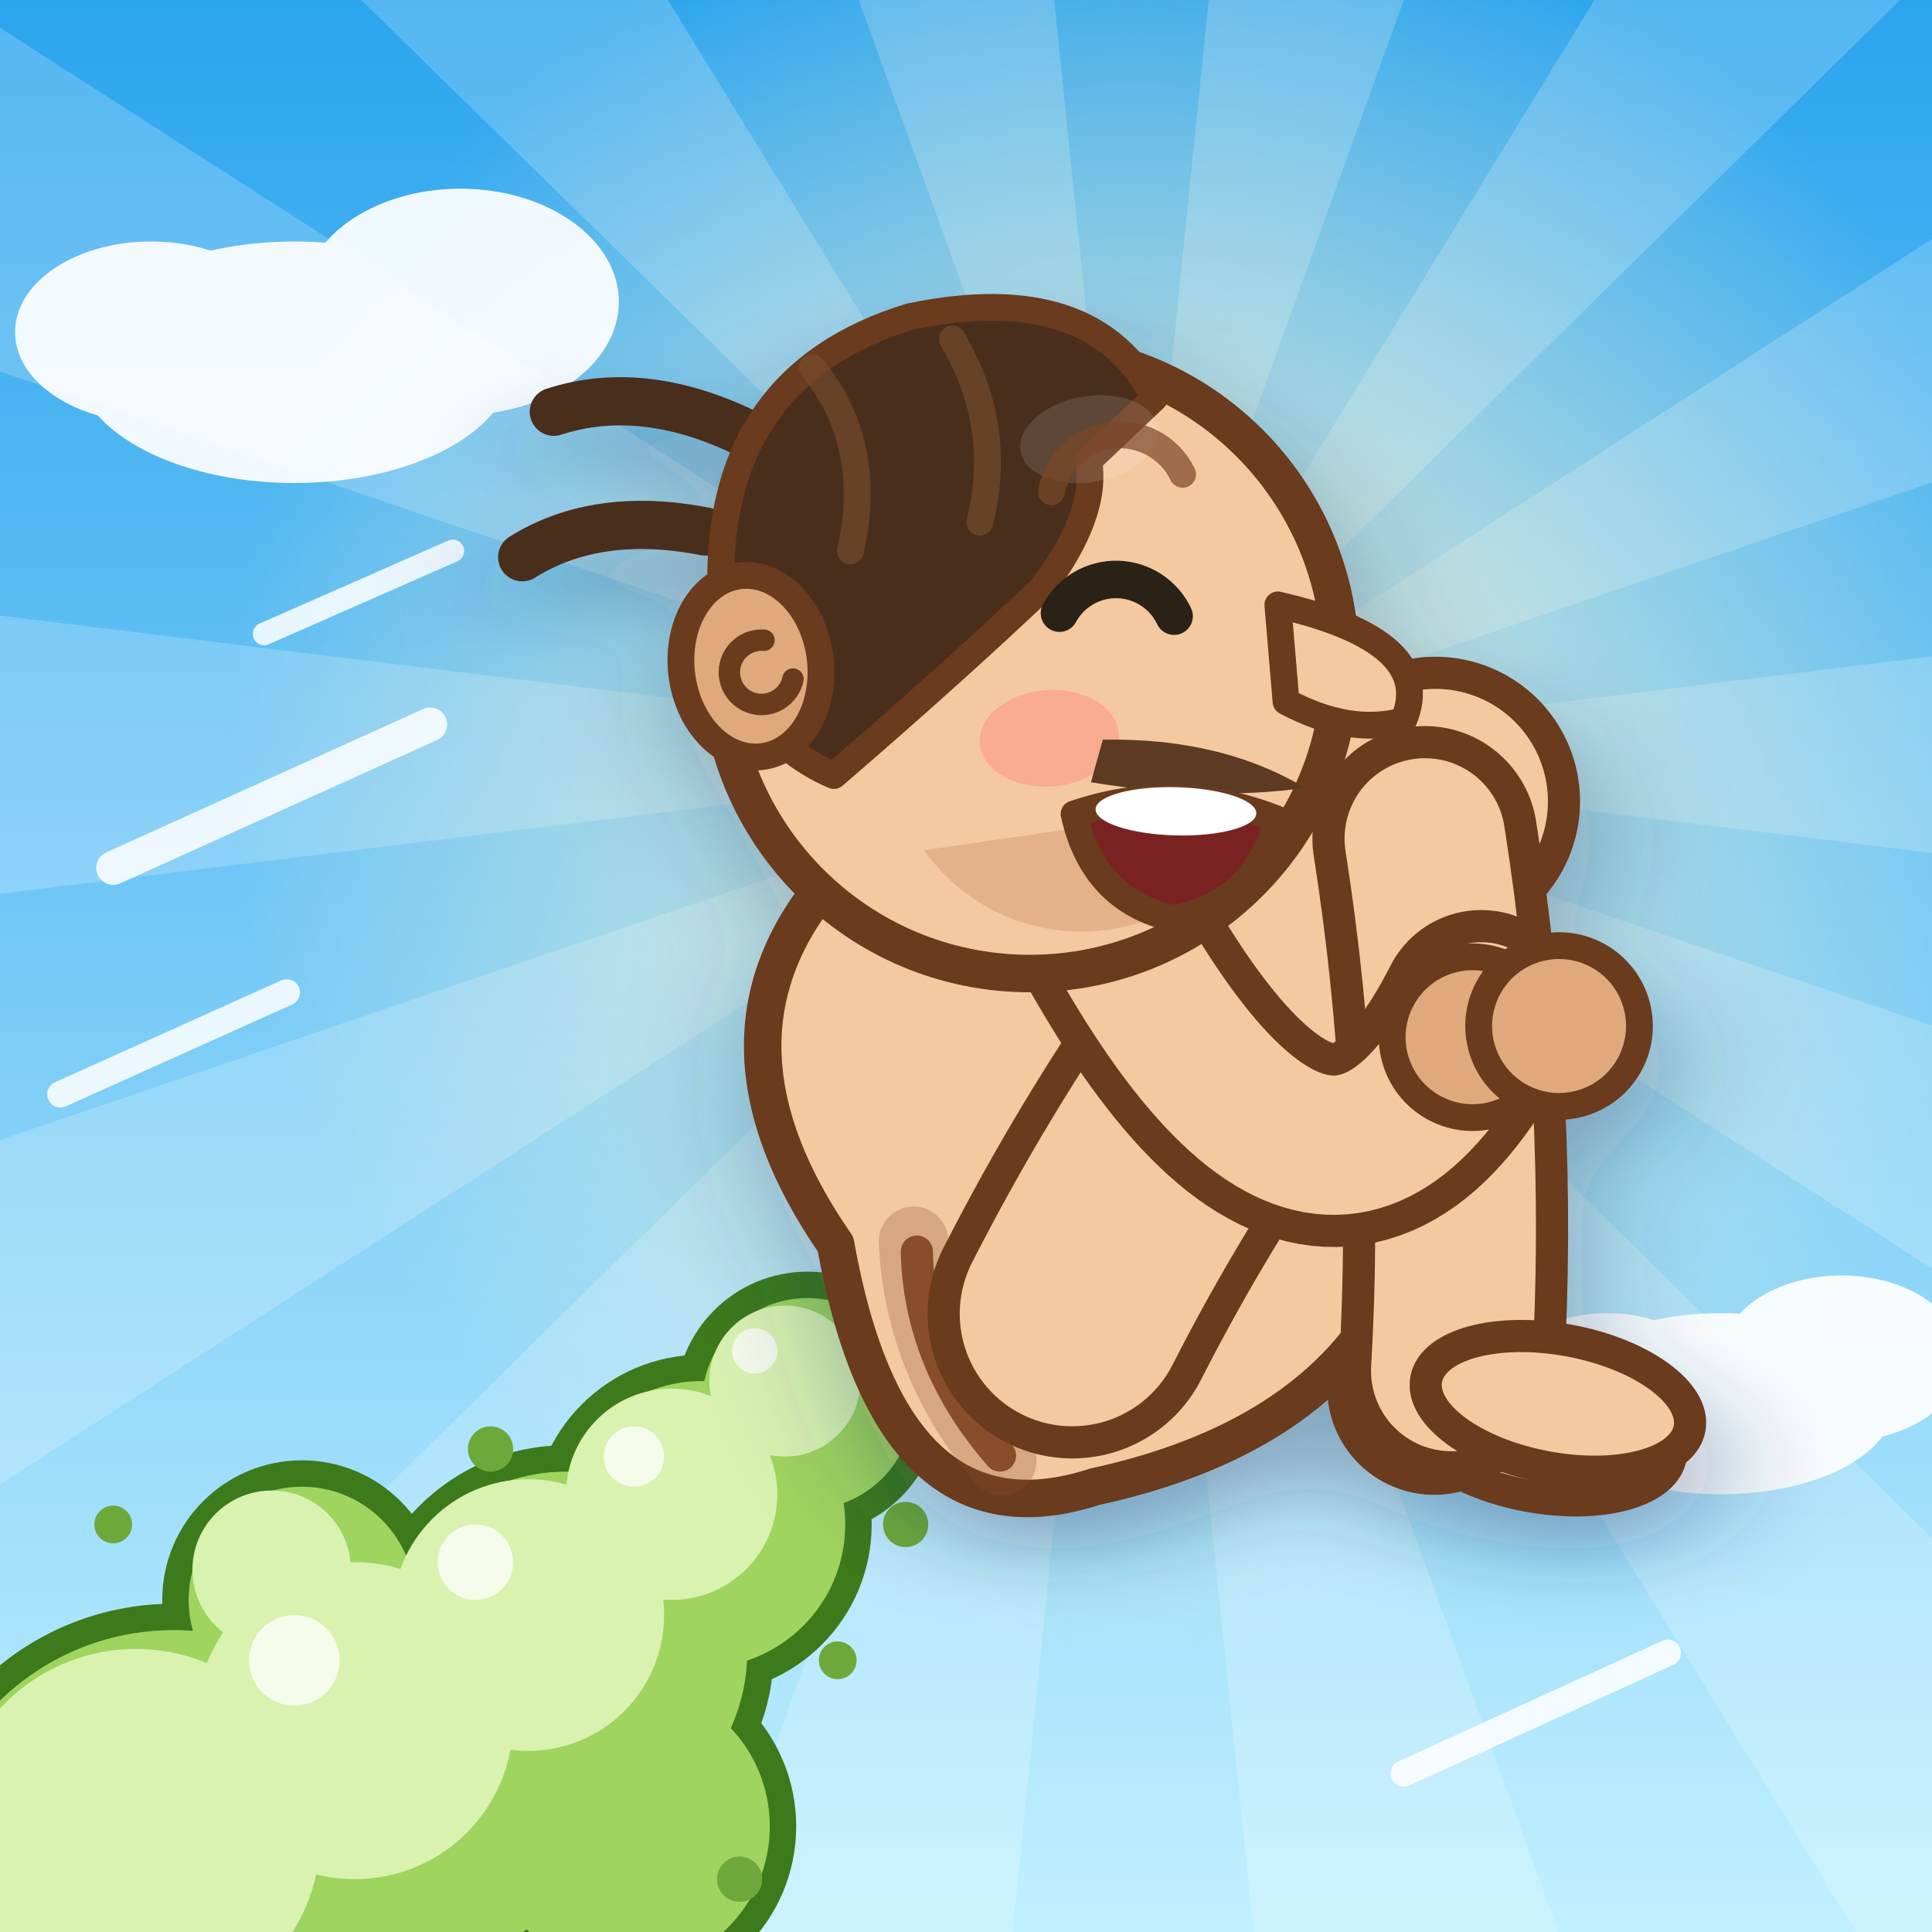
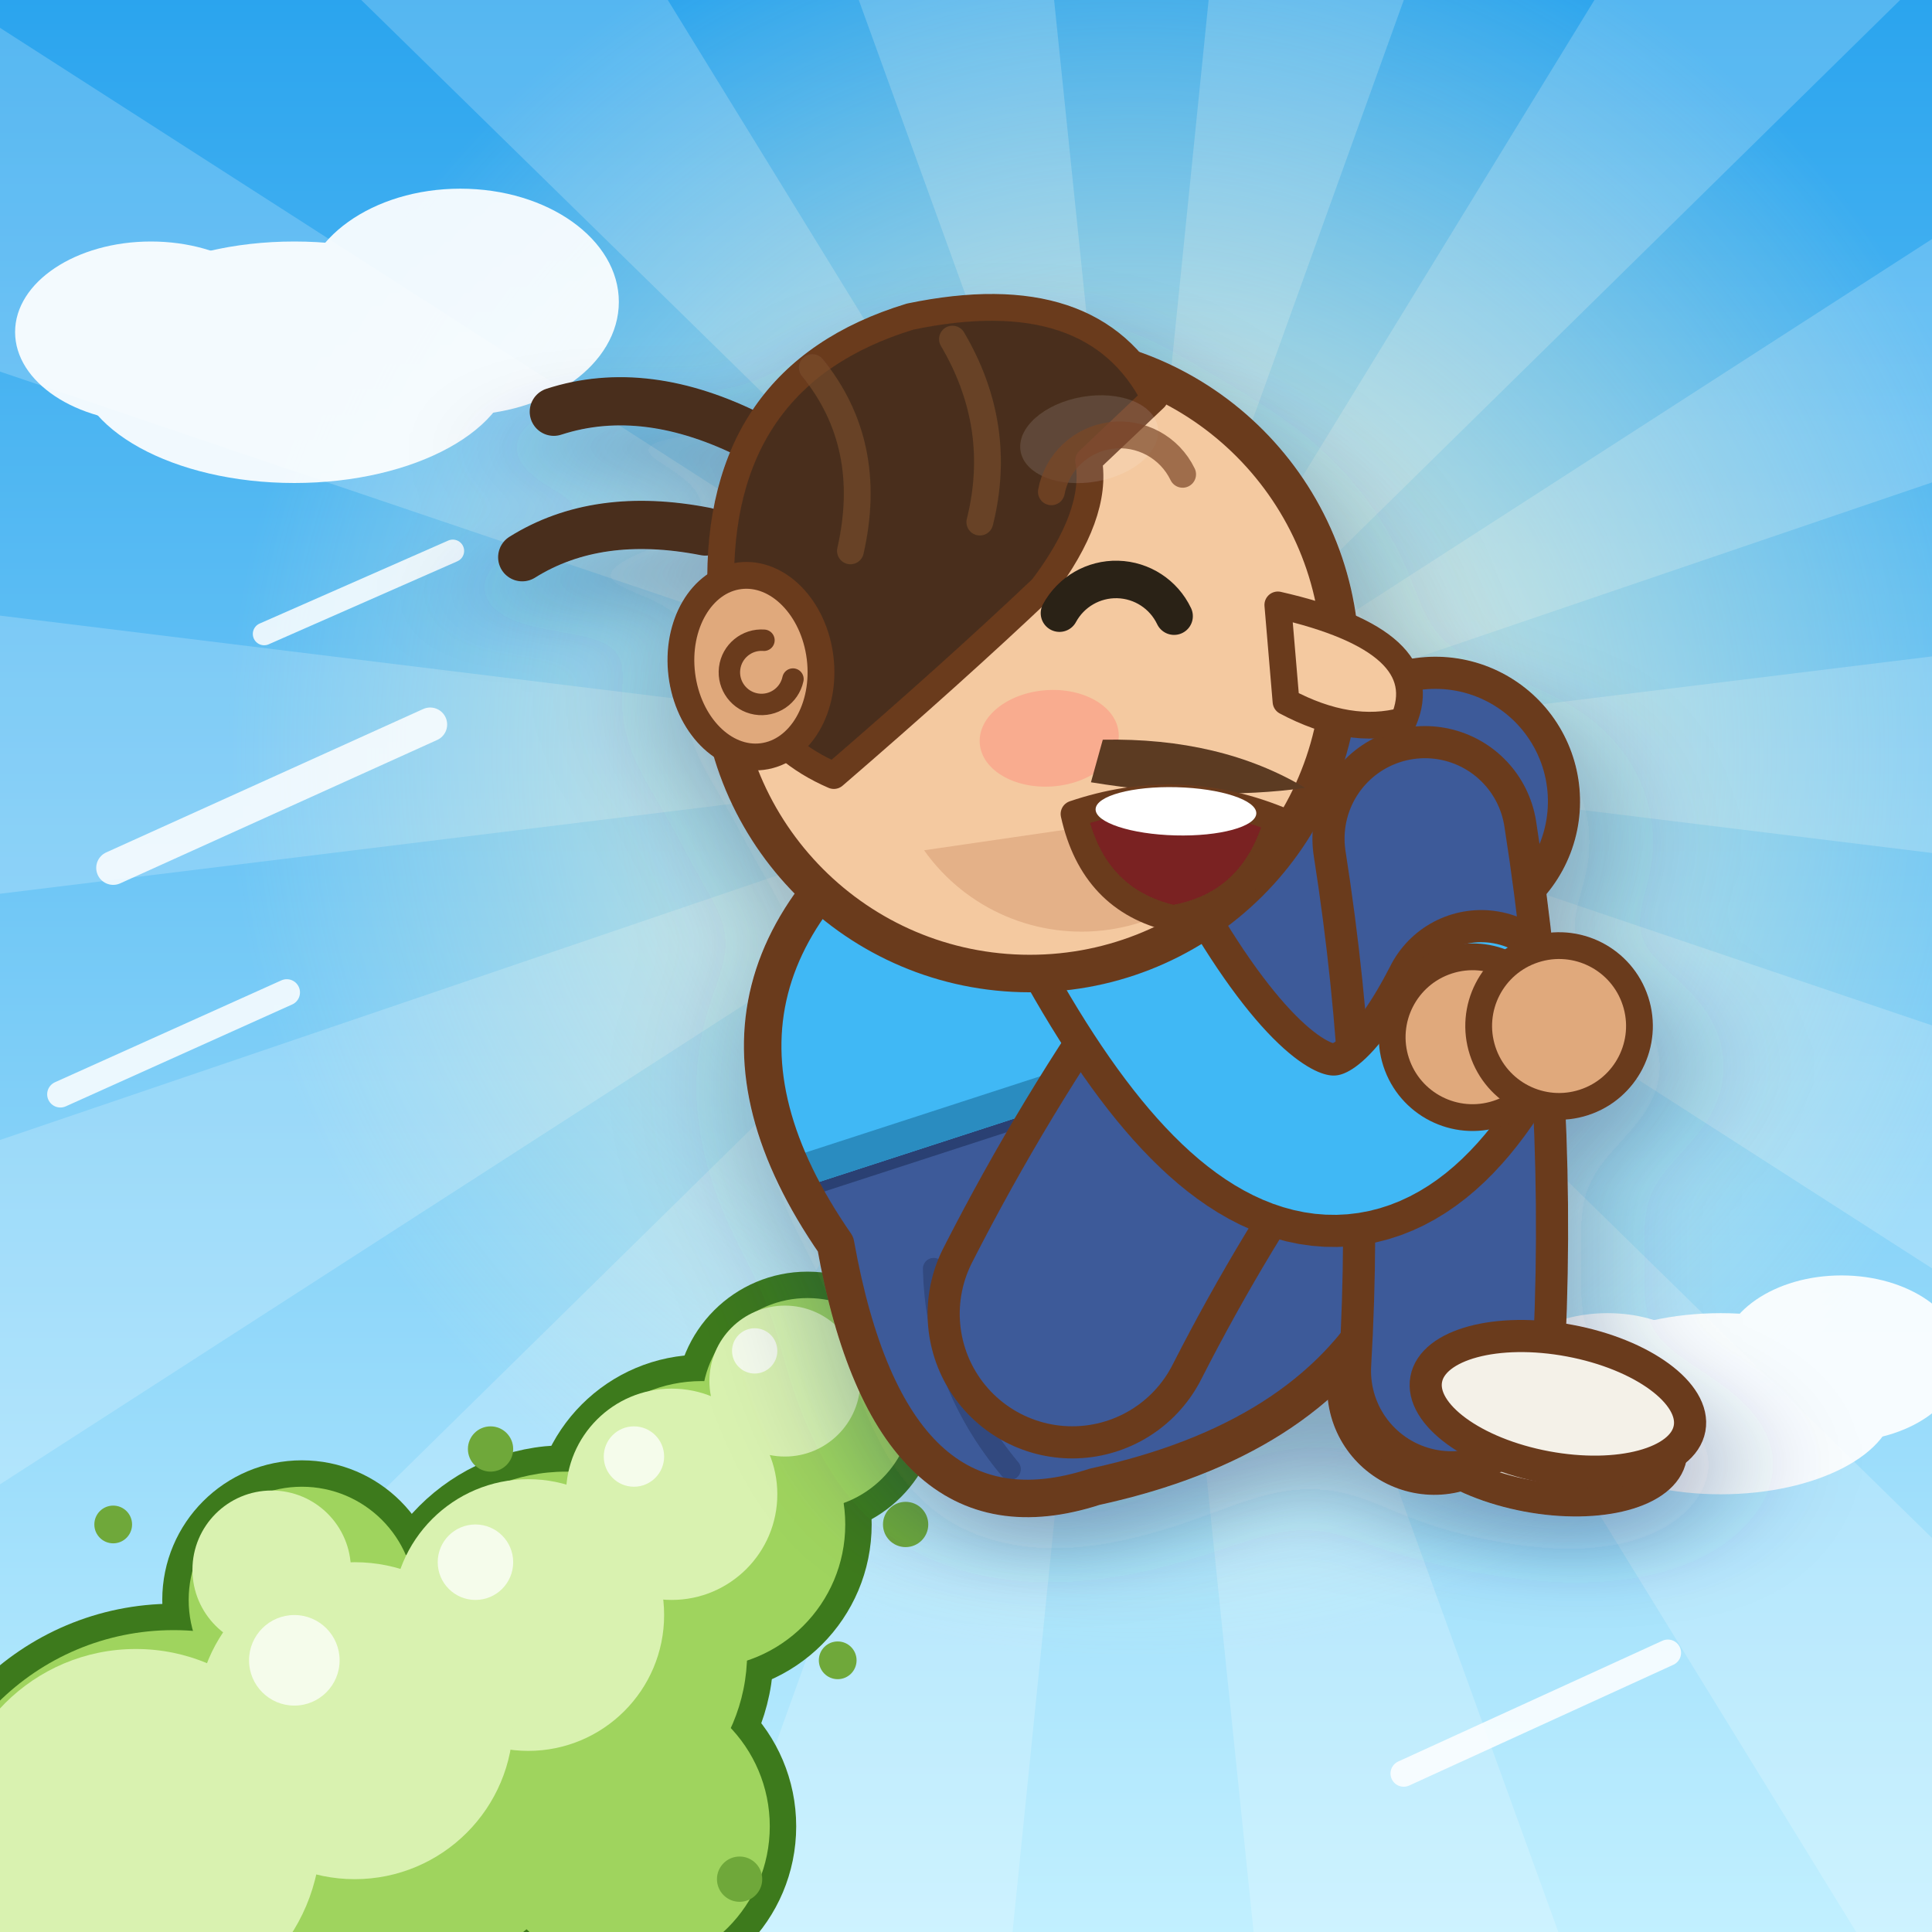
<svg xmlns="http://www.w3.org/2000/svg" viewBox="0 0 512 512">
  <defs>
    <linearGradient id="sky" x1="0" y1="0" x2="0" y2="1">
      <stop offset="0" stop-color="#2aa4ee" />
      <stop offset="1" stop-color="#c2f0ff" />
    </linearGradient>
    <radialGradient id="glow" cx="300" cy="200" r="240" gradientUnits="userSpaceOnUse">
      <stop offset="0" stop-color="#fff6d2" stop-opacity="0.85" />
      <stop offset="1" stop-color="#fff6d2" stop-opacity="0" />
    </radialGradient>
    <filter id="drop" x="-20%" y="-20%" width="140%" height="140%">
      <feDropShadow dx="0" dy="8" stdDeviation="10" flood-color="#143a66" flood-opacity="0.35" />
    </filter>
    <path id="torso" d="M20 -42 Q2 -50 -14 -46 Q-80 -30 -62 30 Q-70 88 -30 88 Q10 92 32 72 Q44 24 38 -24 Q36 -42 20 -42 Z" />
    <clipPath id="torsoClip">
      <use href="#torso" />
    </clipPath>
  </defs>
  <rect width="512" height="512" fill="url(#sky)" />
  <g fill="#fff" opacity="0.2" transform="translate(300 200)">
    <path id="ray" d="M0 0 L-700 -86 L-700 86 Z M0 0 L700 -86 L700 86 Z" />
    <use href="#ray" transform="rotate(25.7)" />
    <use href="#ray" transform="rotate(51.4)" />
    <use href="#ray" transform="rotate(77.1)" />
    <use href="#ray" transform="rotate(102.8)" />
    <use href="#ray" transform="rotate(128.5)" />
    <use href="#ray" transform="rotate(154.2)" />
  </g>
  <rect width="512" height="512" fill="url(#glow)" />
-   <g fill="#fff" opacity="0.92">
-     <ellipse cx="78" cy="96" rx="58" ry="32" />
-     <ellipse cx="122" cy="80" rx="42" ry="30" />
-     <ellipse cx="40" cy="88" rx="36" ry="24" />
-     <ellipse cx="456" cy="372" rx="46" ry="24" />
-     <ellipse cx="488" cy="360" rx="32" ry="22" />
-     <ellipse cx="426" cy="366" rx="28" ry="18" />
-   </g>
-   <g stroke="#fff" stroke-linecap="round" opacity="0.85">
-     <path d="M30 230 l84 -38" stroke-width="9" />
-     <path d="M16 290 l60 -27" stroke-width="7" />
-     <path d="M70 168 l50 -22" stroke-width="6" />
-     <path d="M372 470 l70 -32" stroke-width="7" />
-   </g>
-   <g id="puffs">
-     <circle cx="214" cy="372" r="28" />
-     <circle cx="186" cy="404" r="38" />
-     <circle cx="150" cy="438" r="48" />
-     <circle cx="104" cy="468" r="56" />
-     <circle cx="46" cy="498" r="66" />
-     <circle cx="166" cy="484" r="38" />
-     <circle cx="80" cy="424" r="30" />
-   </g>
-   <use href="#puffs" fill="#3d7a1c" stroke="#3d7a1c" stroke-width="14" />
-   <use href="#puffs" fill="#9fd45e" />
-   <g fill="#d9f2b0">
-     <circle cx="208" cy="366" r="20" />
-     <circle cx="178" cy="396" r="28" />
-     <circle cx="140" cy="428" r="36" />
-     <circle cx="94" cy="456" r="42" />
-     <circle cx="36" cy="486" r="49" />
-     <circle cx="72" cy="416" r="21" />
-   </g>
-   <g fill="#fff" opacity="0.75">
-     <circle cx="200" cy="358" r="6" />
-     <circle cx="168" cy="386" r="8" />
-     <circle cx="126" cy="414" r="10" />
-     <circle cx="78" cy="440" r="12" />
-   </g>
-   <g fill="#6fa83a">
-     <circle cx="240" cy="404" r="6" />
-     <circle cx="222" cy="440" r="5" />
-     <circle cx="246" cy="370" r="4" />
-     <circle cx="130" cy="384" r="6" />
-     <circle cx="30" cy="404" r="5" />
-     <circle cx="196" cy="498" r="6" />
-   </g>
-   <g transform="translate(292 262) scale(1.42) rotate(-18)" filter="url(#drop)" stroke-linejoin="round" stroke-linecap="round">
-     <g fill="none" stroke="#4a2f1c" stroke-width="9">
-       <path d="M-44 -104 Q-62 -114 -78 -110" />
-       <path d="M-30 -118 Q-46 -134 -64 -134" />
+   <g id="fg">
+     <g fill="#fff" opacity="0.92">
+       <ellipse cx="78" cy="96" rx="58" ry="32" />
+       <ellipse cx="122" cy="80" rx="42" ry="30" />
+       <ellipse cx="40" cy="88" rx="36" ry="24" />
+       <ellipse cx="456" cy="372" rx="46" ry="24" />
+       <ellipse cx="488" cy="360" rx="32" ry="22" />
+       <ellipse cx="426" cy="366" rx="28" ry="18" />
    </g>
-     <path d="M60 -6 Q54 44 36 90" fill="none" stroke="#6b3a1f" stroke-width="40" />
-     <path d="M60 -6 Q54 44 36 90" fill="none" stroke="#e0a97c" stroke-width="28" />
-     <ellipse cx="52" cy="104" rx="25" ry="12" transform="rotate(28.6 52 104)" fill="#e0a97c" stroke="#6b3a1f" stroke-width="6" />
-     <use href="#torso" fill="#f4c9a0" stroke="#6b3a1f" stroke-width="7" />
-     <g clip-path="url(#torsoClip)" fill="none">
-       <path d="M-48 34 Q-54 56 -45 78" stroke="rgba(140,80,50,0.28)" stroke-width="13" />
-       <path d="M-48 36 Q-54 56 -45 77" stroke="#8a4e2c" stroke-width="6" />
-       <path d="M-71.8 77.2 A30 30 0 0 1 -90.4 39.6" stroke="rgba(150,90,55,0.3)" stroke-width="8" />
+     <g stroke="#fff" stroke-linecap="round" opacity="0.85">
+       <path d="M30 230 l84 -38" stroke-width="9" />
+       <path d="M16 290 l60 -27" stroke-width="7" />
+       <path d="M70 168 l50 -22" stroke-width="6" />
+       <path d="M372 470 l70 -32" stroke-width="7" />
    </g>
-     <path d="M-24 56 Q18 14 70 -14" fill="none" stroke="#6b3a1f" stroke-width="54" />
-     <path d="M-24 56 Q18 14 70 -14" fill="none" stroke="#f4c9a0" stroke-width="42" />
-     <path d="M66 -8 Q58 42 40 88" fill="none" stroke="#6b3a1f" stroke-width="42" />
-     <path d="M66 -8 Q58 42 40 88" fill="none" stroke="#f4c9a0" stroke-width="30" />
-     <ellipse cx="57" cy="100" rx="25" ry="12" transform="rotate(28.6 57 100)" fill="#f4c9a0" stroke="#6b3a1f" stroke-width="6" />
-     <path d="M2 -30 Q16 76 66 26" fill="none" stroke="#6b3a1f" stroke-width="38" />
-     <path d="M2 -30 Q16 76 66 26" fill="none" stroke="#f4c9a0" stroke-width="26" />
-     <circle cx="63" cy="30" r="15" fill="#e0a97c" stroke="#6b3a1f" stroke-width="5" />
-     <circle cx="79" cy="33" r="15" fill="#e0a97c" stroke="#6b3a1f" stroke-width="5" />
-     <g transform="translate(6 -62) rotate(19.5)">
-       <circle r="58" fill="#f4c9a0" stroke="#6b3a1f" stroke-width="7" />
-       <path d="M22 -50 Q10 -72 -24 -64 Q-60 -52 -58 -12 Q-56 14 -36 22 Q-14 2 2 -14 Q12 -28 10 -38 Q18 -46 22 -50 Z" fill="#4a2f1c" stroke="#6b3a1f" stroke-width="5" />
-       <path d="M-42 -54 Q-30 -40 -34 -20 M-16 -60 Q-6 -44 -10 -26" fill="none" stroke="#7a4f2f" stroke-width="5" opacity="0.6" />
-       <ellipse cx="10" cy="-42" rx="13" ry="8" transform="rotate(-11.5 10 -42)" fill="#fff" opacity="0.12" />
-       <path d="M44.4 24.6 A36 36 0 0 1 -18.8 35.5 Z" fill="rgba(190,120,80,0.3)" />
-       <ellipse cx="-52" cy="2" rx="13" ry="17" transform="rotate(-8.6 -52 2)" fill="#e0a97c" stroke="#6b3a1f" stroke-width="5" />
-       <path d="M-44.1 4.2 A6 6 0 1 1 -49.7 -2.9" fill="none" stroke="#6b3a1f" stroke-width="4" />
-       <path d="M46 -12 Q76 -6 70 9 Q60 12 48 6 Z" fill="#f4c9a0" stroke="#6b3a1f" stroke-width="5" />
-       <ellipse cx="4" cy="14" rx="13" ry="9" transform="rotate(-5.7 4 14)" fill="#ff8a7a" opacity="0.45" />
-       <path d="M5.3 -9.4 A12 12 0 0 1 26.7 -9.4" fill="none" stroke="#2b2016" stroke-width="7" />
-       <path d="M3.2 -32 A13 13 0 0 1 27.6 -35.9" fill="none" stroke="#7a4628" stroke-width="5" opacity="0.7" />
-       <path d="M14 14 Q36 13 52 22 Q34 25 12 22 Z" fill="#5b3a24" />
-       <path d="M9 28 Q28 21 47 28 Q43 44 28 47 Q13 44 9 28 Z" fill="#7a2020" stroke="#6b3a1f" stroke-width="5" />
-       <ellipse cx="28" cy="27" rx="15" ry="4.5" fill="#fff" />
+     <g id="puffs">
+       <circle cx="214" cy="372" r="28" />
+       <circle cx="186" cy="404" r="38" />
+       <circle cx="150" cy="438" r="48" />
+       <circle cx="104" cy="468" r="56" />
+       <circle cx="46" cy="498" r="66" />
+       <circle cx="166" cy="484" r="38" />
+       <circle cx="80" cy="424" r="30" />
+     </g>
+     <use href="#puffs" fill="#3d7a1c" stroke="#3d7a1c" stroke-width="14" />
+     <use href="#puffs" fill="#9fd45e" />
+     <g fill="#d9f2b0">
+       <circle cx="208" cy="366" r="20" />
+       <circle cx="178" cy="396" r="28" />
+       <circle cx="140" cy="428" r="36" />
+       <circle cx="94" cy="456" r="42" />
+       <circle cx="36" cy="486" r="49" />
+       <circle cx="72" cy="416" r="21" />
+     </g>
+     <g fill="#fff" opacity="0.75">
+       <circle cx="200" cy="358" r="6" />
+       <circle cx="168" cy="386" r="8" />
+       <circle cx="126" cy="414" r="10" />
+       <circle cx="78" cy="440" r="12" />
+     </g>
+     <g fill="#6fa83a">
+       <circle cx="240" cy="404" r="6" />
+       <circle cx="222" cy="440" r="5" />
+       <circle cx="246" cy="370" r="4" />
+       <circle cx="130" cy="384" r="6" />
+       <circle cx="30" cy="404" r="5" />
+       <circle cx="196" cy="498" r="6" />
+     </g>
+     <g transform="translate(292 262) scale(1.42) rotate(-18)" filter="url(#drop)" stroke-linejoin="round" stroke-linecap="round">
+       <g fill="none" stroke="#4a2f1c" stroke-width="9">
+         <path d="M-44 -104 Q-62 -114 -78 -110" />
+         <path d="M-30 -118 Q-46 -134 -64 -134" />
+       </g>
+       <path d="M60 -6 Q54 44 36 90" fill="none" stroke="#6b3a1f" stroke-width="40" />
+       <path d="M60 -6 Q54 44 36 90" fill="none" stroke="#2b4173" stroke-width="28" />
+       <ellipse cx="52" cy="104" rx="25" ry="12" transform="rotate(28.6 52 104)" fill="#d9d5ca" stroke="#6b3a1f" stroke-width="6" />
+       <use href="#torso" fill="#f4c9a0" />
+       <g clip-path="url(#torsoClip)">
+         <rect x="-100" y="12" width="200" height="100" fill="#3d5a99" />
+         <rect x="-100" y="12" width="200" height="8" fill="#2b4173" />
+         <rect x="-100" y="-100" width="200" height="118" fill="#3fb8f5" />
+         <rect x="-100" y="12" width="200" height="6" fill="#2a8cc0" />
+         <path d="M-46 40 Q-52 60 -44 80" fill="none" stroke="#2b4173" stroke-width="4" opacity="0.7" />
+       </g>
+       <use href="#torso" fill="none" stroke="#6b3a1f" stroke-width="7" />
+       <path d="M-24 56 Q18 14 70 -14" fill="none" stroke="#6b3a1f" stroke-width="54" />
+       <path d="M-24 56 Q18 14 70 -14" fill="none" stroke="#3d5a99" stroke-width="42" />
+       <path d="M66 -8 Q58 42 40 88" fill="none" stroke="#6b3a1f" stroke-width="42" />
+       <path d="M66 -8 Q58 42 40 88" fill="none" stroke="#3d5a99" stroke-width="30" />
+       <ellipse cx="57" cy="100" rx="25" ry="12" transform="rotate(28.6 57 100)" fill="#f4f1e8" stroke="#6b3a1f" stroke-width="6" />
+       <path d="M2 -30 Q16 76 66 26" fill="none" stroke="#6b3a1f" stroke-width="38" />
+       <path d="M2 -30 Q16 76 66 26" fill="none" stroke="#3fb8f5" stroke-width="26" />
+       <circle cx="63" cy="30" r="15" fill="#e0a97c" stroke="#6b3a1f" stroke-width="5" />
+       <circle cx="79" cy="33" r="15" fill="#e0a97c" stroke="#6b3a1f" stroke-width="5" />
+       <g transform="translate(6 -62) rotate(19.5)">
+         <circle r="58" fill="#f4c9a0" stroke="#6b3a1f" stroke-width="7" />
+         <path d="M22 -50 Q10 -72 -24 -64 Q-60 -52 -58 -12 Q-56 14 -36 22 Q-14 2 2 -14 Q12 -28 10 -38 Q18 -46 22 -50 Z" fill="#4a2f1c" stroke="#6b3a1f" stroke-width="5" />
+         <path d="M-42 -54 Q-30 -40 -34 -20 M-16 -60 Q-6 -44 -10 -26" fill="none" stroke="#7a4f2f" stroke-width="5" opacity="0.6" />
+         <ellipse cx="10" cy="-42" rx="13" ry="8" transform="rotate(-11.5 10 -42)" fill="#fff" opacity="0.12" />
+         <path d="M44.4 24.6 A36 36 0 0 1 -18.8 35.5 Z" fill="rgba(190,120,80,0.3)" />
+         <ellipse cx="-52" cy="2" rx="13" ry="17" transform="rotate(-8.6 -52 2)" fill="#e0a97c" stroke="#6b3a1f" stroke-width="5" />
+         <path d="M-44.1 4.2 A6 6 0 1 1 -49.7 -2.9" fill="none" stroke="#6b3a1f" stroke-width="4" />
+         <path d="M46 -12 Q76 -6 70 9 Q60 12 48 6 Z" fill="#f4c9a0" stroke="#6b3a1f" stroke-width="5" />
+         <ellipse cx="4" cy="14" rx="13" ry="9" transform="rotate(-5.7 4 14)" fill="#ff8a7a" opacity="0.45" />
+         <path d="M5.3 -9.4 A12 12 0 0 1 26.7 -9.4" fill="none" stroke="#2b2016" stroke-width="7" />
+         <path d="M3.2 -32 A13 13 0 0 1 27.6 -35.9" fill="none" stroke="#7a4628" stroke-width="5" opacity="0.7" />
+         <path d="M14 14 Q36 13 52 22 Q34 25 12 22 Z" fill="#5b3a24" />
+         <path d="M9 28 Q28 21 47 28 Q43 44 28 47 Q13 44 9 28 Z" fill="#7a2020" stroke="#6b3a1f" stroke-width="5" />
+         <ellipse cx="28" cy="27" rx="15" ry="4.5" fill="#fff" />
+       </g>
    </g>
  </g>
</svg>
